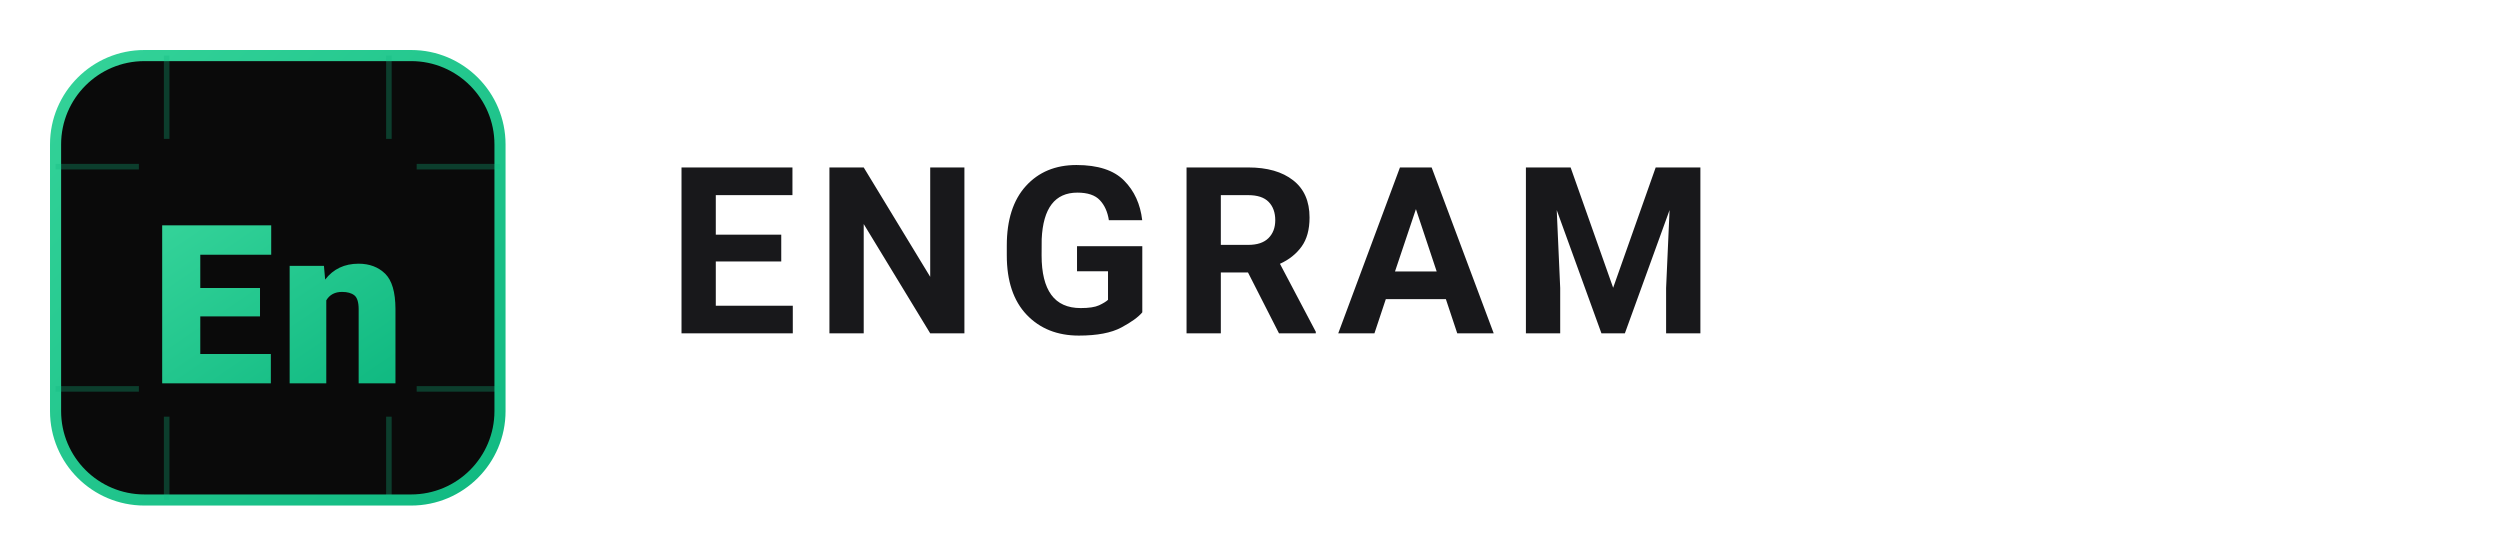
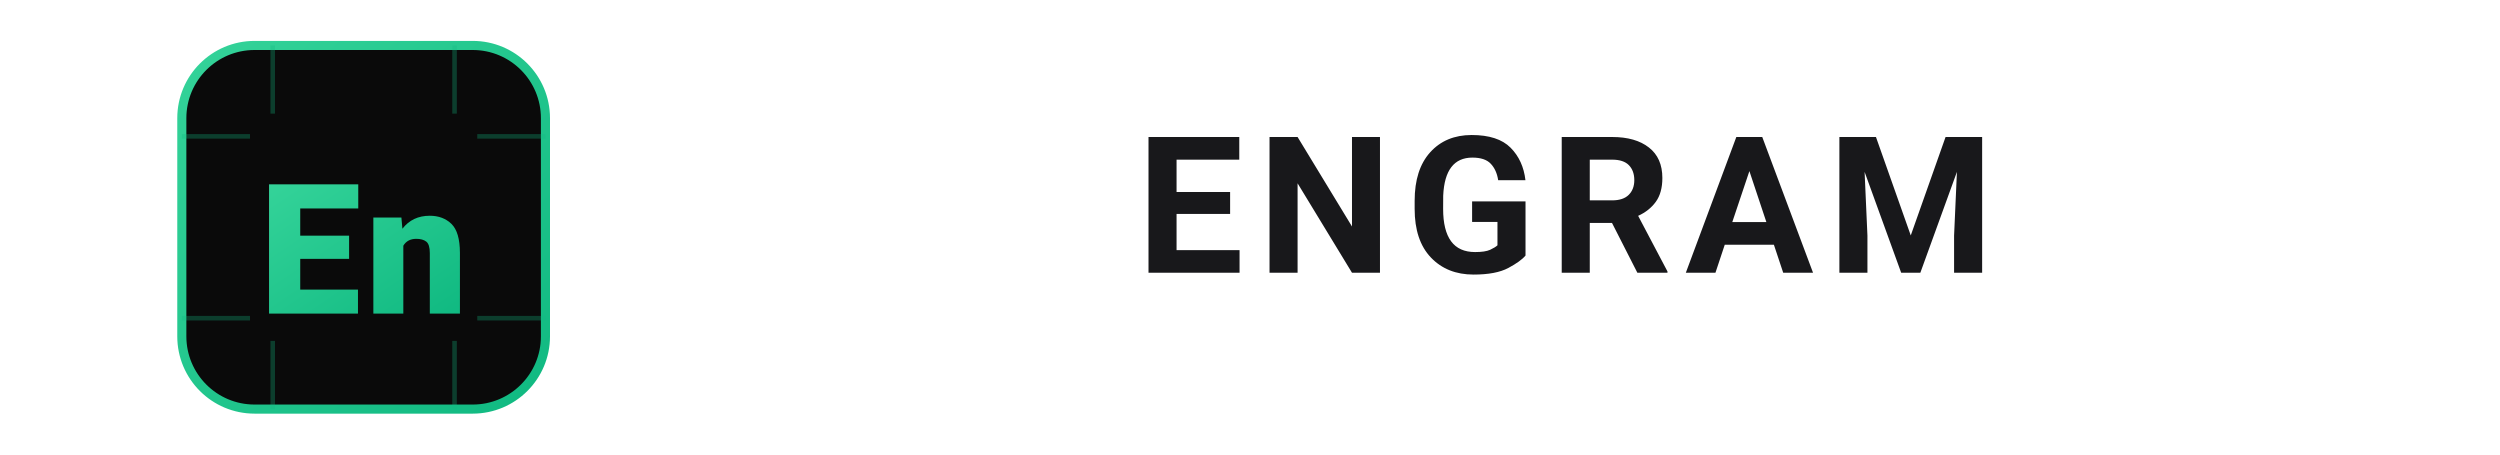
- <svg xmlns="http://www.w3.org/2000/svg" width="450" height="100" viewBox="0 0 450 100" fill="none">
+ <svg xmlns="http://www.w3.org/2000/svg" width="550" height="100" viewBox="0 0 550 100" fill="none">
  <defs>
    <linearGradient id="engram-grad" x1="0" y1="0" x2="1" y2="1">
      <stop offset="0%" stop-color="#34d399" />
      <stop offset="100%" stop-color="#10b981" />
    </linearGradient>
  </defs>
  <g id="icon">
-     <rect x="10" y="10" width="80" height="80" rx="16" fill="#0A0A0A" stroke="url(#engram-grad)" stroke-width="2" />
-     <path d="M10 30 H25 M75 30 H90 M10 70 H25 M75 70 H90 M30 10 V25 M70 10 V25 M30 90 V75 M70 90 V75" stroke="#10b981" stroke-width="1" opacity="0.3" />
-     <text x="50" y="58" font-family="system-ui, -apple-system, 'Segoe UI', Roboto, Helvetica, Arial, sans-serif" font-weight="800" font-size="40" fill="url(#engram-grad)" text-anchor="middle" dominant-baseline="middle" letter-spacing="1">En</text>
+     <rect x="40" y="10" width="80" height="80" rx="16" fill="#0A0A0A" stroke="url(#engram-grad)" stroke-width="2" />
+     <path d="M40 30 H55 M105 30 H120 M40 70 H55 M105 70 H120 M60 10 V25 M100 10 V25 M60 90 V75 M100 90 V75" stroke="#10b981" stroke-width="1" opacity="0.3" />
+     <text x="80" y="58" font-family="system-ui, -apple-system, 'Segoe UI', Roboto, Helvetica, Arial, sans-serif" font-weight="800" font-size="40" fill="url(#engram-grad)" text-anchor="middle" dominant-baseline="middle" letter-spacing="1">En</text>
  </g>
  <g id="wordmark">
-     <text x="120" y="60" font-family="system-ui, -apple-system, 'Segoe UI', Roboto, Helvetica, Arial, sans-serif" font-weight="700" font-size="42" fill="#18181b" letter-spacing="3">ENGRAM</text>
+     <text x="250" y="60" font-family="system-ui, -apple-system, 'Segoe UI', Roboto, Helvetica, Arial, sans-serif" font-weight="700" font-size="42" fill="#18181b" letter-spacing="3">ENGRAM</text>
  </g>
</svg>
